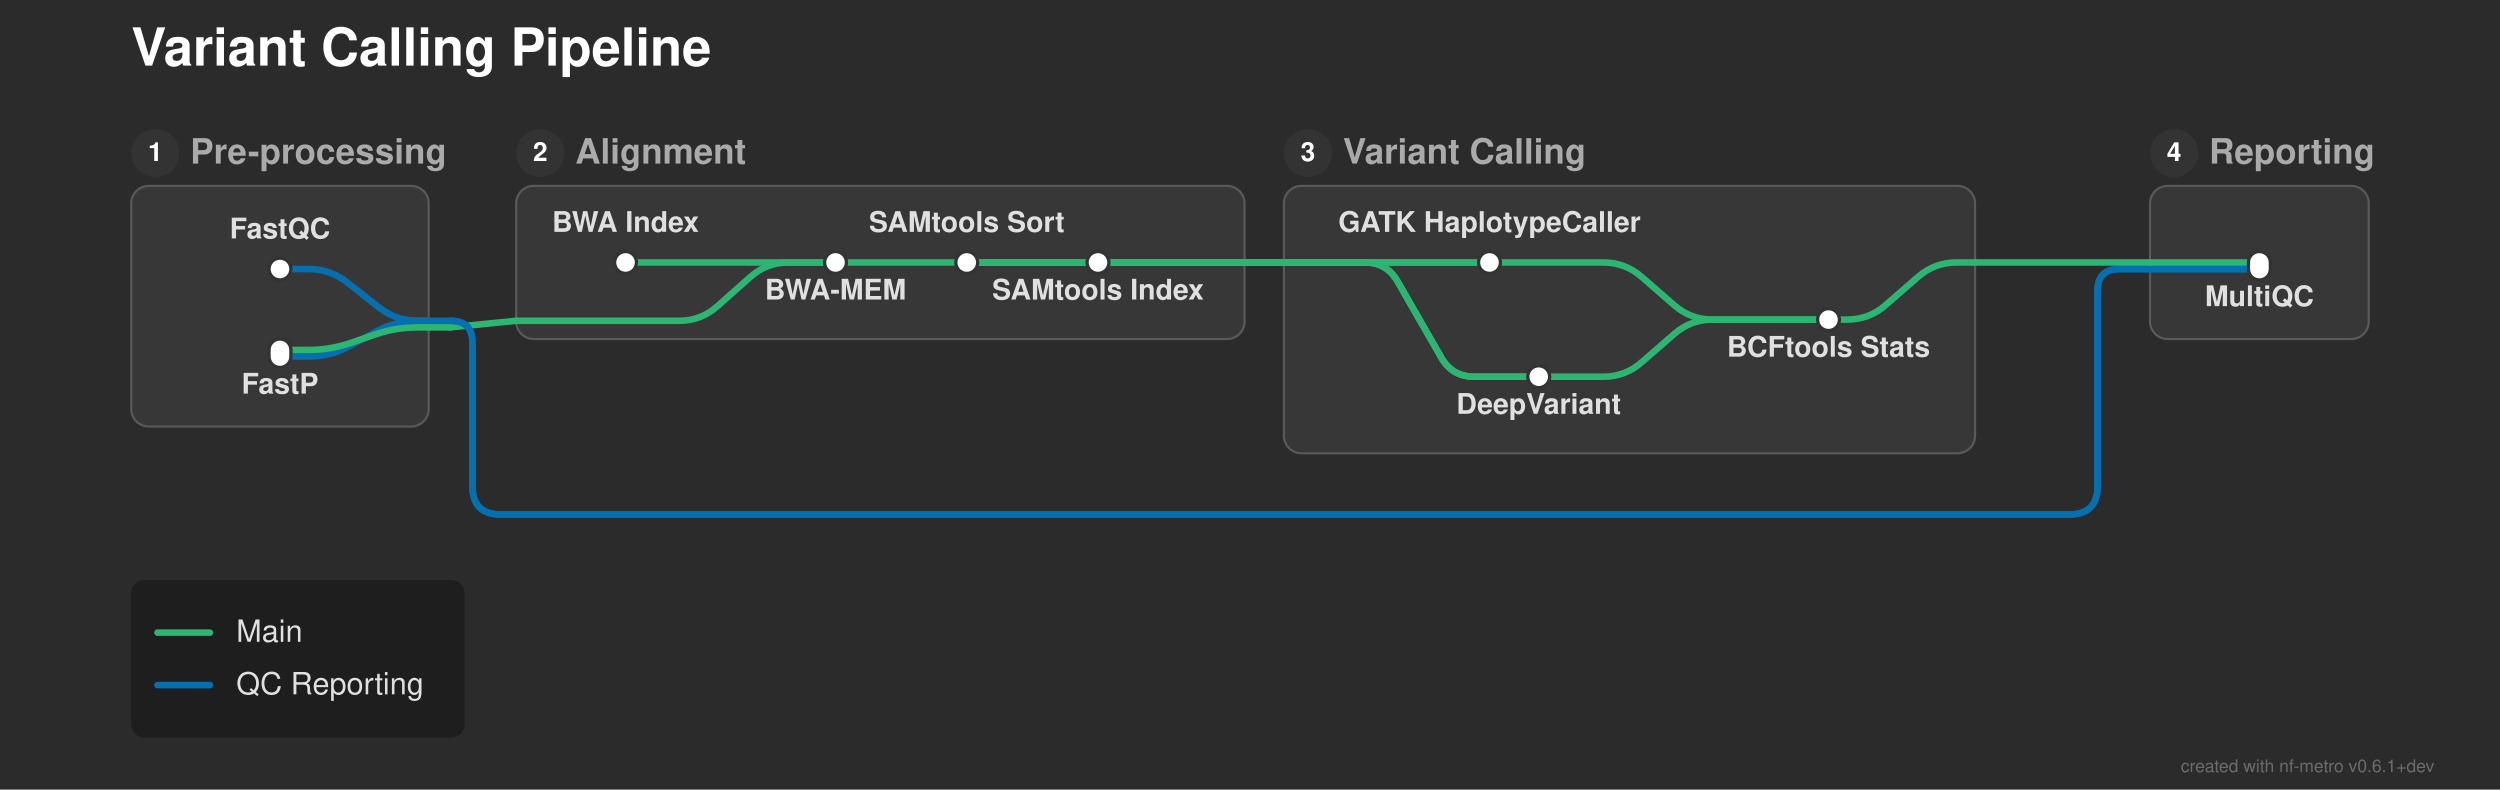
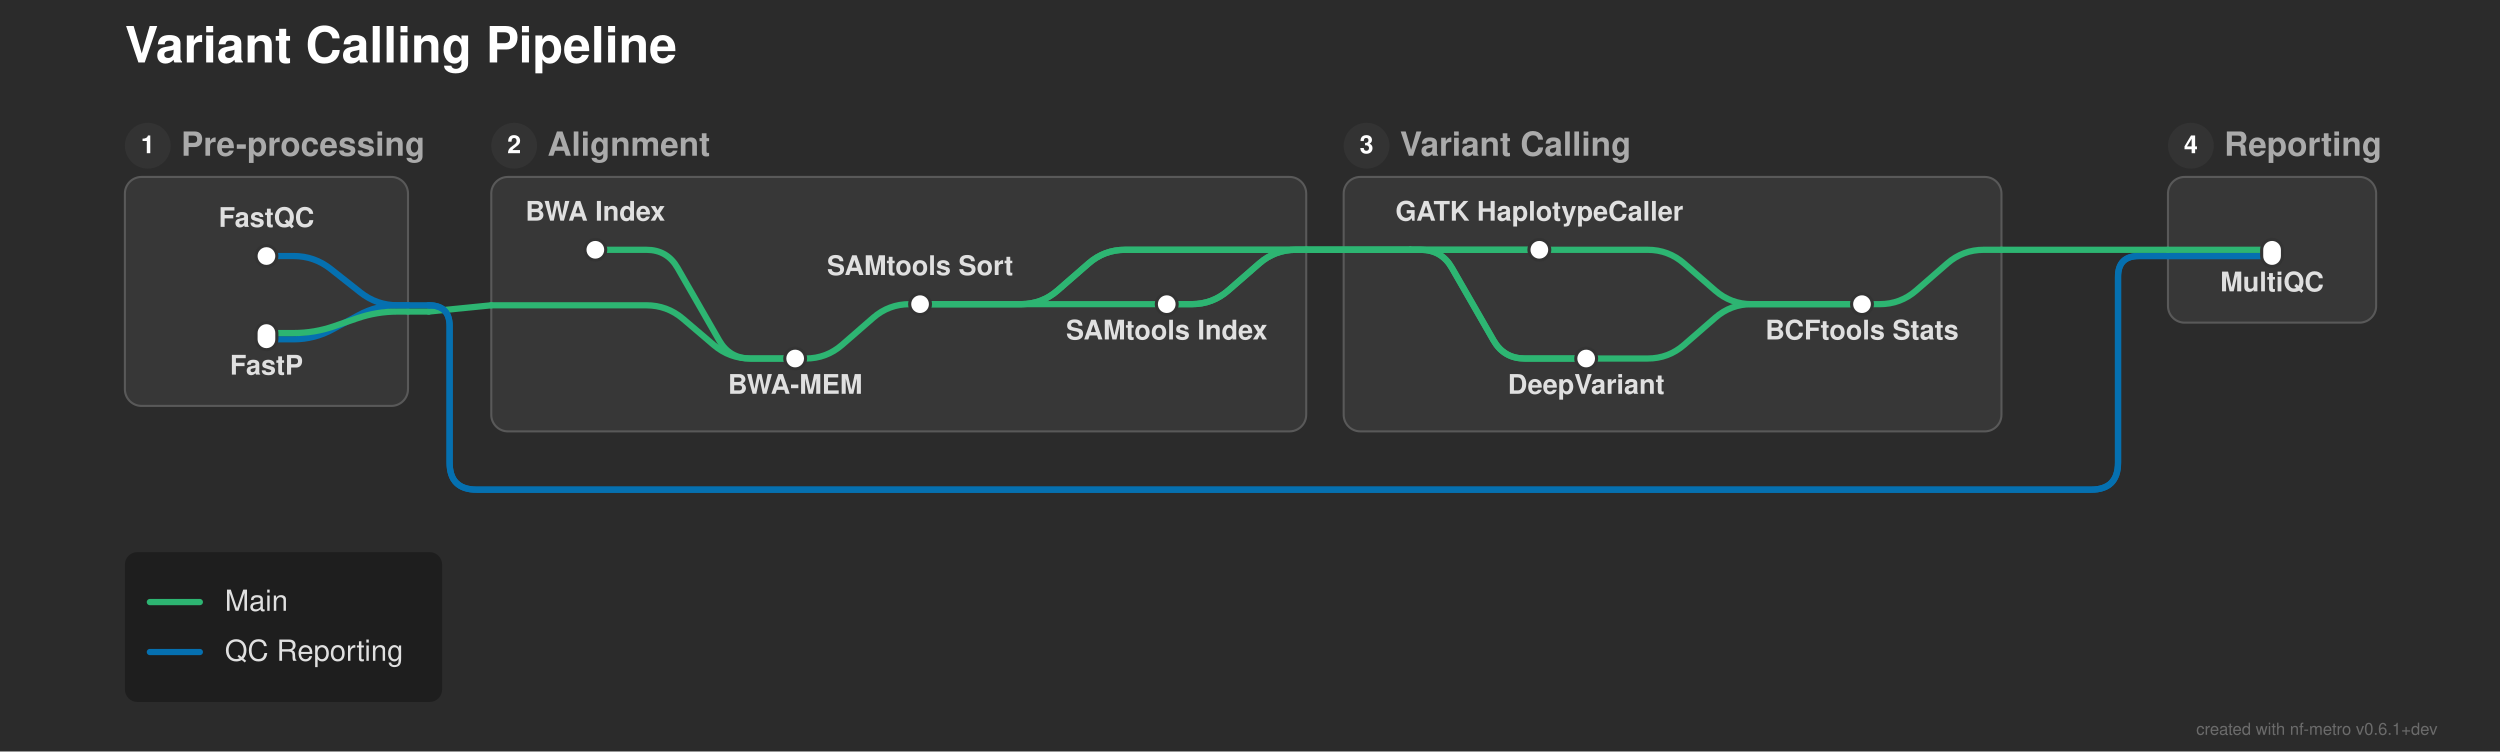
- <svg xmlns="http://www.w3.org/2000/svg" width="1143" height="361" viewBox="0 0 1143 361">
+ <svg xmlns="http://www.w3.org/2000/svg" width="1201" height="361" viewBox="0 0 1201 361">
  <defs>
</defs>
-   <rect x="0" y="0" width="1143" height="361" fill="#2b2b2b" />
+   <rect x="0" y="0" width="1201" height="361" fill="#2b2b2b" />
  <text x="60.0" y="30.0" font-size="24.0" fill="#ffffff" font-family="'Helvetica Neue', Helvetica, Arial, sans-serif" font-weight="bold" class="nf-metro-title">Variant Calling Pipeline</text>
  <rect x="60.0" y="85.0" width="136.0" height="110.0" rx="8" ry="8" fill="#373737" stroke="#595959" stroke-width="1.0" />
  <circle cx="71.0" cy="70.0" r="11" fill="#333333" class="nf-metro-section-num-circle" />
  <text x="71.0" y="70.0" font-size="12" fill="#ffffff" font-family="'Helvetica Neue', Helvetica, Arial, sans-serif" font-weight="bold" text-anchor="middle" dy="0.3em">1</text>
  <text x="87.0" y="70.0" font-size="16.0" fill="#aaaaaa" font-family="'Helvetica Neue', Helvetica, Arial, sans-serif" font-weight="bold" dy="0.3em" class="nf-metro-section-label">Pre-processing</text>
-   <rect x="236.0" y="85.0" width="333.0" height="70.0" rx="8" ry="8" fill="#373737" stroke="#595959" stroke-width="1.0" />
+   <rect x="236.0" y="85.0" width="391.5" height="122.233" rx="8" ry="8" fill="#373737" stroke="#595959" stroke-width="1.0" />
  <circle cx="247.0" cy="70.0" r="11" fill="#333333" class="nf-metro-section-num-circle" />
  <text x="247.0" y="70.0" font-size="12" fill="#ffffff" font-family="'Helvetica Neue', Helvetica, Arial, sans-serif" font-weight="bold" text-anchor="middle" dy="0.3em">2</text>
  <text x="263.0" y="70.0" font-size="16.0" fill="#aaaaaa" font-family="'Helvetica Neue', Helvetica, Arial, sans-serif" font-weight="bold" dy="0.3em" class="nf-metro-section-label">Alignment</text>
-   <rect x="587.0" y="85.0" width="316.0" height="122.233" rx="8" ry="8" fill="#373737" stroke="#595959" stroke-width="1.0" />
-   <circle cx="598.0" cy="70.0" r="11" fill="#333333" class="nf-metro-section-num-circle" />
-   <text x="598.0" y="70.0" font-size="12" fill="#ffffff" font-family="'Helvetica Neue', Helvetica, Arial, sans-serif" font-weight="bold" text-anchor="middle" dy="0.3em">3</text>
-   <text x="614.0" y="70.0" font-size="16.0" fill="#aaaaaa" font-family="'Helvetica Neue', Helvetica, Arial, sans-serif" font-weight="bold" dy="0.3em" class="nf-metro-section-label">Variant Calling</text>
-   <rect x="983.0" y="85.0" width="100.0" height="70.0" rx="8" ry="8" fill="#373737" stroke="#595959" stroke-width="1.0" />
-   <circle cx="994.0" cy="70.0" r="11" fill="#333333" class="nf-metro-section-num-circle" />
-   <text x="994.0" y="70.0" font-size="12" fill="#ffffff" font-family="'Helvetica Neue', Helvetica, Arial, sans-serif" font-weight="bold" text-anchor="middle" dy="0.3em">4</text>
-   <text x="1010.0" y="70.0" font-size="16.0" fill="#aaaaaa" font-family="'Helvetica Neue', Helvetica, Arial, sans-serif" font-weight="bold" dy="0.3em" class="nf-metro-section-label">Reporting</text>
-   <path d="M703.5,172.233 L733.0,172.233 Q743.0,172.233,750.542,165.667 L765.458,152.683 Q773.0,146.117,783.0,146.117 L836.0,146.117" stroke="#2db572" stroke-width="3.0" fill="none" stroke-linecap="round" stroke-linejoin="round" />
+   <rect x="645.5" y="85.0" width="316.0" height="122.233" rx="8" ry="8" fill="#373737" stroke="#595959" stroke-width="1.0" />
+   <circle cx="656.5" cy="70.0" r="11" fill="#333333" class="nf-metro-section-num-circle" />
+   <text x="656.5" y="70.0" font-size="12" fill="#ffffff" font-family="'Helvetica Neue', Helvetica, Arial, sans-serif" font-weight="bold" text-anchor="middle" dy="0.3em">3</text>
+   <text x="672.5" y="70.0" font-size="16.0" fill="#aaaaaa" font-family="'Helvetica Neue', Helvetica, Arial, sans-serif" font-weight="bold" dy="0.3em" class="nf-metro-section-label">Variant Calling</text>
+   <rect x="1041.5" y="85.0" width="100.0" height="70.0" rx="8" ry="8" fill="#373737" stroke="#595959" stroke-width="1.0" />
+   <circle cx="1052.5" cy="70.0" r="11" fill="#333333" class="nf-metro-section-num-circle" />
+   <text x="1052.5" y="70.0" font-size="12" fill="#ffffff" font-family="'Helvetica Neue', Helvetica, Arial, sans-serif" font-weight="bold" text-anchor="middle" dy="0.3em">4</text>
+   <text x="1068.5" y="70.0" font-size="16.0" fill="#aaaaaa" font-family="'Helvetica Neue', Helvetica, Arial, sans-serif" font-weight="bold" dy="0.3em" class="nf-metro-section-label">Reporting</text>
+   <path d="M382.0,172.233 L387.0,172.233 Q397.0,172.233,404.542,165.667 L419.458,152.683 Q427.0,146.117,437.0,146.117 L442.0,146.117" stroke="#2db572" stroke-width="3.0" fill="none" stroke-linecap="round" stroke-linejoin="round" />
+   <path d="M762.0,172.233 L791.5,172.233 Q801.5,172.233,809.042,165.667 L823.958,152.683 Q831.5,146.117,841.5,146.117 L894.5,146.117" stroke="#2db572" stroke-width="3.0" fill="none" stroke-linecap="round" stroke-linejoin="round" />
  <path d="M128.0,163.0 L141.0,163.0 Q151.0,163.0,159.783,158.218 L172.217,151.448 Q181.0,146.667,191.0,146.667 L196.0,146.667" stroke="#0570b0" stroke-width="3.0" fill="none" stroke-linecap="round" stroke-linejoin="round" />
  <path d="M128.0,160.0 L141.0,160.0 Q151.0,160.0,160.455,156.743 L171.545,152.923 Q181.0,149.667,191.0,149.667 L196.0,149.667" stroke="#2db572" stroke-width="3.0" fill="none" stroke-linecap="round" stroke-linejoin="round" />
  <path d="M196.0,149.667 L206.0,149.667" stroke="#2db572" stroke-width="3.0" stroke-linecap="round" />
  <path d="M206.0,149.667 L236.0,146.667" stroke="#2db572" stroke-width="3.0" stroke-linecap="round" />
-   <path d="M236.0,146.667 L310.5,146.667 Q320.5,146.667,327.974,140.023 L343.026,126.644 Q350.5,120.0,360.5,120.0 L382.0,120.0" stroke="#2db572" stroke-width="3.0" fill="none" stroke-linecap="round" stroke-linejoin="round" />
+   <path d="M236.0,146.667 L310.5,146.667 Q320.5,146.667,328.111,153.153 L342.889,165.747 Q350.5,172.233,360.5,172.233 L382.0,172.233" stroke="#2db572" stroke-width="3.0" fill="none" stroke-linecap="round" stroke-linejoin="round" />
  <path d="M196.0,146.667 L206.0,146.667" stroke="#0570b0" stroke-width="3.0" stroke-linecap="round" />
-   <path d="M206.0,146.667 L206.0,146.667 Q216.0,146.667,216.0,156.667 L216.0,222.233 Q216.0,235.233,229.0,235.233 L946.0,235.233 Q959.0,235.233,959.0,222.233 L959.0,133.0 Q959.0,123.0,969.0,123.0 L983.0,123.0" stroke="#0570b0" stroke-width="3.0" fill="none" stroke-linecap="round" stroke-linejoin="round" />
-   <path d="M206.0,146.667 L206.0,146.667 Q216.0,146.667,216.0,156.667 L216.0,222.233 Q216.0,235.233,229.0,235.233 L946.0,235.233 Q959.0,235.233,959.0,222.233 L959.0,133.0 Q959.0,123.0,969.0,123.0 L983.0,123.0" stroke="#0570b0" stroke-width="3.0" fill="none" stroke-linecap="round" stroke-linejoin="round" />
-   <path d="M836.0,146.117 L844.5,146.117 Q854.5,146.117,862.042,139.55 L876.958,126.566 Q884.5,120.0,894.5,120.0 L903.0,120.0" stroke="#2db572" stroke-width="3.0" fill="none" stroke-linecap="round" stroke-linejoin="round" />
+   <path d="M206.0,146.667 L206.0,146.667 Q216.0,146.667,216.0,156.667 L216.0,222.233 Q216.0,235.233,229.0,235.233 L1004.5,235.233 Q1017.5,235.233,1017.5,222.233 L1017.5,133.0 Q1017.5,123.0,1027.5,123.0 L1041.5,123.0" stroke="#0570b0" stroke-width="3.0" fill="none" stroke-linecap="round" stroke-linejoin="round" />
+   <path d="M206.0,146.667 L206.0,146.667 Q216.0,146.667,216.0,156.667 L216.0,222.233 Q216.0,235.233,229.0,235.233 L1004.5,235.233 Q1017.5,235.233,1017.5,222.233 L1017.5,133.0 Q1017.5,123.0,1027.5,123.0 L1041.5,123.0" stroke="#0570b0" stroke-width="3.0" fill="none" stroke-linecap="round" stroke-linejoin="round" />
+   <path d="M442.0,146.117 L560.5,146.117" stroke="#2db572" stroke-width="3.0" stroke-linecap="round" />
+   <path d="M442.0,146.117 L490.5,146.117 Q500.5,146.117,508.042,139.55 L522.958,126.566 Q530.5,120.0,540.5,120.0 L627.5,120.0" stroke="#2db572" stroke-width="3.0" fill="none" stroke-linecap="round" stroke-linejoin="round" />
+   <path d="M442.0,146.117 L490.5,146.117 Q500.5,146.117,508.042,139.55 L522.958,126.566 Q530.5,120.0,540.5,120.0 L627.5,120.0" stroke="#2db572" stroke-width="3.0" fill="none" stroke-linecap="round" stroke-linejoin="round" />
+   <path d="M560.5,146.117 L572.5,146.117 Q582.5,146.117,590.042,139.55 L604.958,126.566 Q612.5,120.0,622.5,120.0 L627.5,120.0" stroke="#2db572" stroke-width="3.0" fill="none" stroke-linecap="round" stroke-linejoin="round" />
+   <path d="M560.5,146.117 L572.5,146.117 Q582.5,146.117,590.042,139.55 L604.958,126.566 Q612.5,120.0,622.5,120.0 L627.5,120.0" stroke="#2db572" stroke-width="3.0" fill="none" stroke-linecap="round" stroke-linejoin="round" />
+   <path d="M894.5,146.117 L903.0,146.117 Q913.0,146.117,920.542,139.55 L935.458,126.566 Q943.0,120.0,953.0,120.0 L961.5,120.0" stroke="#2db572" stroke-width="3.0" fill="none" stroke-linecap="round" stroke-linejoin="round" />
  <path d="M128.0,123.0 L141.0,123.0 Q151.0,123.0,158.851,129.194 L173.149,140.473 Q181.0,146.667,191.0,146.667 L196.0,146.667" stroke="#0570b0" stroke-width="3.0" fill="none" stroke-linecap="round" stroke-linejoin="round" />
-   <path d="M983.0,123.0 L1033.0,123.0" stroke="#0570b0" stroke-width="3.0" stroke-linecap="round" />
-   <path d="M983.0,123.0 L1033.0,123.0" stroke="#0570b0" stroke-width="3.0" stroke-linecap="round" />
-   <path d="M286.0,120.0 L382.0,120.0" stroke="#2db572" stroke-width="3.0" stroke-linecap="round" />
-   <path d="M382.0,120.0 L442.0,120.0" stroke="#2db572" stroke-width="3.0" stroke-linecap="round" />
-   <path d="M442.0,120.0 L502.0,120.0" stroke="#2db572" stroke-width="3.0" stroke-linecap="round" />
-   <path d="M681.0,120.0 L733.0,120.0 Q743.0,120.0,750.542,126.566 L765.458,139.55 Q773.0,146.117,783.0,146.117 L836.0,146.117" stroke="#2db572" stroke-width="3.0" fill="none" stroke-linecap="round" stroke-linejoin="round" />
-   <path d="M442.0,120.0 L569.0,120.0" stroke="#2db572" stroke-width="3.0" stroke-linecap="round" />
-   <path d="M619.0,120.0 L681.0,120.0" stroke="#2db572" stroke-width="3.0" stroke-linecap="round" />
-   <path d="M442.0,120.0 L569.0,120.0" stroke="#2db572" stroke-width="3.0" stroke-linecap="round" />
-   <path d="M619.0,120.0 L624.0,120.0 Q634.0,120.0,638.98,128.672 L659.02,163.562 Q664.0,172.233,674.0,172.233 L703.5,172.233" stroke="#2db572" stroke-width="3.0" fill="none" stroke-linecap="round" stroke-linejoin="round" />
-   <path d="M502.0,120.0 L569.0,120.0" stroke="#2db572" stroke-width="3.0" stroke-linecap="round" />
-   <path d="M619.0,120.0 L681.0,120.0" stroke="#2db572" stroke-width="3.0" stroke-linecap="round" />
-   <path d="M502.0,120.0 L569.0,120.0" stroke="#2db572" stroke-width="3.0" stroke-linecap="round" />
-   <path d="M619.0,120.0 L624.0,120.0 Q634.0,120.0,638.98,128.672 L659.02,163.562 Q664.0,172.233,674.0,172.233 L703.5,172.233" stroke="#2db572" stroke-width="3.0" fill="none" stroke-linecap="round" stroke-linejoin="round" />
-   <path d="M983.0,120.0 L1033.0,120.0" stroke="#2db572" stroke-width="3.0" stroke-linecap="round" />
-   <path d="M569.0,120.0 L619.0,120.0" stroke="#2db572" stroke-width="3.0" stroke-linecap="round" />
-   <path d="M569.0,120.0 L619.0,120.0" stroke="#2db572" stroke-width="3.0" stroke-linecap="round" />
-   <path d="M569.0,120.0 L619.0,120.0" stroke="#2db572" stroke-width="3.0" stroke-linecap="round" />
-   <path d="M569.0,120.0 L619.0,120.0" stroke="#2db572" stroke-width="3.0" stroke-linecap="round" />
-   <path d="M903.0,120.0 L983.0,120.0" stroke="#2db572" stroke-width="3.0" stroke-linecap="round" />
+   <path d="M1041.5,123.0 L1091.5,123.0" stroke="#0570b0" stroke-width="3.0" stroke-linecap="round" />
+   <path d="M1041.5,123.0 L1091.5,123.0" stroke="#0570b0" stroke-width="3.0" stroke-linecap="round" />
+   <path d="M286.0,120.0 L310.5,120.0 Q320.5,120.0,325.48,128.672 L345.52,163.562 Q350.5,172.233,360.5,172.233 L382.0,172.233" stroke="#2db572" stroke-width="3.0" fill="none" stroke-linecap="round" stroke-linejoin="round" />
+   <path d="M739.5,120.0 L791.5,120.0 Q801.5,120.0,809.042,126.566 L823.958,139.55 Q831.5,146.117,841.5,146.117 L894.5,146.117" stroke="#2db572" stroke-width="3.0" fill="none" stroke-linecap="round" stroke-linejoin="round" />
+   <path d="M677.5,120.0 L739.5,120.0" stroke="#2db572" stroke-width="3.0" stroke-linecap="round" />
+   <path d="M677.5,120.0 L682.5,120.0 Q692.5,120.0,697.48,128.672 L717.52,163.562 Q722.5,172.233,732.5,172.233 L762.0,172.233" stroke="#2db572" stroke-width="3.0" fill="none" stroke-linecap="round" stroke-linejoin="round" />
+   <path d="M677.5,120.0 L739.5,120.0" stroke="#2db572" stroke-width="3.0" stroke-linecap="round" />
+   <path d="M677.5,120.0 L682.5,120.0 Q692.5,120.0,697.48,128.672 L717.52,163.562 Q722.5,172.233,732.5,172.233 L762.0,172.233" stroke="#2db572" stroke-width="3.0" fill="none" stroke-linecap="round" stroke-linejoin="round" />
+   <path d="M1041.5,120.0 L1091.5,120.0" stroke="#2db572" stroke-width="3.0" stroke-linecap="round" />
+   <path d="M627.5,120.0 L677.5,120.0" stroke="#2db572" stroke-width="3.0" stroke-linecap="round" />
+   <path d="M627.5,120.0 L677.5,120.0" stroke="#2db572" stroke-width="3.0" stroke-linecap="round" />
+   <path d="M627.5,120.0 L677.5,120.0" stroke="#2db572" stroke-width="3.0" stroke-linecap="round" />
+   <path d="M627.5,120.0 L677.5,120.0" stroke="#2db572" stroke-width="3.0" stroke-linecap="round" />
+   <path d="M961.5,120.0 L1041.5,120.0" stroke="#2db572" stroke-width="3.0" stroke-linecap="round" />
  <rect x="123.0" y="118.0" width="10.0" height="10.0" rx="5.0" ry="5.0" fill="#ffffff" stroke="#333333" stroke-width="1.5" />
  <rect x="123.0" y="155.0" width="10.0" height="13.0" rx="5.0" ry="5.0" fill="#ffffff" stroke="#333333" stroke-width="1.5" />
  <rect x="281.0" y="115.0" width="10.0" height="10.0" rx="5.0" ry="5.0" fill="#ffffff" stroke="#333333" stroke-width="1.5" />
-   <rect x="377.0" y="115.0" width="10.0" height="10.0" rx="5.0" ry="5.0" fill="#ffffff" stroke="#333333" stroke-width="1.5" />
-   <rect x="437.0" y="115.0" width="10.0" height="10.0" rx="5.0" ry="5.0" fill="#ffffff" stroke="#333333" stroke-width="1.5" />
-   <rect x="497.0" y="115.0" width="10.0" height="10.0" rx="5.0" ry="5.0" fill="#ffffff" stroke="#333333" stroke-width="1.5" />
-   <rect x="676.0" y="115.0" width="10.0" height="10.0" rx="5.0" ry="5.0" fill="#ffffff" stroke="#333333" stroke-width="1.5" />
-   <rect x="698.5" y="167.233" width="10.0" height="10.0" rx="5.0" ry="5.0" fill="#ffffff" stroke="#333333" stroke-width="1.5" />
-   <rect x="831.0" y="141.117" width="10.0" height="10.0" rx="5.0" ry="5.0" fill="#ffffff" stroke="#333333" stroke-width="1.5" />
-   <rect x="1028.0" y="115.0" width="10.0" height="13.0" rx="5.0" ry="5.0" fill="#ffffff" stroke="#333333" stroke-width="1.5" />
-   <text x="681.0" y="106.0" font-size="13.0" fill="#e0e0e0" font-family="'Helvetica Neue', Helvetica, Arial, sans-serif" font-weight="bold" text-anchor="middle" dominant-baseline="auto">GATK HaplotypeCaller</text>
+   <rect x="377.0" y="167.233" width="10.0" height="10.0" rx="5.0" ry="5.0" fill="#ffffff" stroke="#333333" stroke-width="1.5" />
+   <rect x="437.0" y="141.117" width="10.0" height="10.0" rx="5.0" ry="5.0" fill="#ffffff" stroke="#333333" stroke-width="1.5" />
+   <rect x="555.5" y="141.117" width="10.0" height="10.0" rx="5.0" ry="5.0" fill="#ffffff" stroke="#333333" stroke-width="1.5" />
+   <rect x="734.5" y="115.0" width="10.0" height="10.0" rx="5.0" ry="5.0" fill="#ffffff" stroke="#333333" stroke-width="1.5" />
+   <rect x="757.0" y="167.233" width="10.0" height="10.0" rx="5.0" ry="5.0" fill="#ffffff" stroke="#333333" stroke-width="1.5" />
+   <rect x="889.5" y="141.117" width="10.0" height="10.0" rx="5.0" ry="5.0" fill="#ffffff" stroke="#333333" stroke-width="1.5" />
+   <rect x="1086.5" y="115.0" width="10.0" height="13.0" rx="5.0" ry="5.0" fill="#ffffff" stroke="#333333" stroke-width="1.5" />
  <text x="286.0" y="106.0" font-size="13.0" fill="#e0e0e0" font-family="'Helvetica Neue', Helvetica, Arial, sans-serif" font-weight="bold" text-anchor="middle" dominant-baseline="auto">BWA Index</text>
-   <text x="703.5" y="183.233" font-size="13.0" fill="#e0e0e0" font-family="'Helvetica Neue', Helvetica, Arial, sans-serif" font-weight="bold" text-anchor="middle" dominant-baseline="hanging">DeepVariant</text>
+   <text x="739.5" y="106.0" font-size="13.0" fill="#e0e0e0" font-family="'Helvetica Neue', Helvetica, Arial, sans-serif" font-weight="bold" text-anchor="middle" dominant-baseline="auto">GATK HaplotypeCaller</text>
+   <text x="762.0" y="183.233" font-size="13.0" fill="#e0e0e0" font-family="'Helvetica Neue', Helvetica, Arial, sans-serif" font-weight="bold" text-anchor="middle" dominant-baseline="hanging">DeepVariant</text>
  <text x="128.0" y="109.0" font-size="13.0" fill="#e0e0e0" font-family="'Helvetica Neue', Helvetica, Arial, sans-serif" font-weight="bold" text-anchor="middle" dominant-baseline="auto">FastQC</text>
-   <text x="1033.0" y="134.0" font-size="13.0" fill="#e0e0e0" font-family="'Helvetica Neue', Helvetica, Arial, sans-serif" font-weight="bold" text-anchor="middle" dominant-baseline="hanging">MultiQC</text>
+   <text x="1091.5" y="134.0" font-size="13.0" fill="#e0e0e0" font-family="'Helvetica Neue', Helvetica, Arial, sans-serif" font-weight="bold" text-anchor="middle" dominant-baseline="hanging">MultiQC</text>
  <text x="128.0" y="174.0" font-size="13.0" fill="#e0e0e0" font-family="'Helvetica Neue', Helvetica, Arial, sans-serif" font-weight="bold" text-anchor="middle" dominant-baseline="hanging">FastP</text>
-   <text x="382.0" y="131.0" font-size="13.0" fill="#e0e0e0" font-family="'Helvetica Neue', Helvetica, Arial, sans-serif" font-weight="bold" text-anchor="middle" dominant-baseline="hanging">BWA-MEM</text>
-   <text x="836.0" y="157.117" font-size="13.0" fill="#e0e0e0" font-family="'Helvetica Neue', Helvetica, Arial, sans-serif" font-weight="bold" text-anchor="middle" dominant-baseline="hanging">BCFtools Stats</text>
-   <text x="442.0" y="106.0" font-size="13.0" fill="#e0e0e0" font-family="'Helvetica Neue', Helvetica, Arial, sans-serif" font-weight="bold" text-anchor="middle" dominant-baseline="auto">SAMtools Sort</text>
-   <text x="502.0" y="131.0" font-size="13.0" fill="#e0e0e0" font-family="'Helvetica Neue', Helvetica, Arial, sans-serif" font-weight="bold" text-anchor="middle" dominant-baseline="hanging">SAMtools Index</text>
+   <text x="894.5" y="157.117" font-size="13.0" fill="#e0e0e0" font-family="'Helvetica Neue', Helvetica, Arial, sans-serif" font-weight="bold" text-anchor="middle" dominant-baseline="hanging">BCFtools Stats</text>
+   <text x="382.0" y="183.233" font-size="13.0" fill="#e0e0e0" font-family="'Helvetica Neue', Helvetica, Arial, sans-serif" font-weight="bold" text-anchor="middle" dominant-baseline="hanging">BWA-MEM</text>
+   <text x="442.0" y="132.117" font-size="13.0" fill="#e0e0e0" font-family="'Helvetica Neue', Helvetica, Arial, sans-serif" font-weight="bold" text-anchor="middle" dominant-baseline="auto">SAMtools Sort</text>
+   <text x="560.5" y="157.117" font-size="13.0" fill="#e0e0e0" font-family="'Helvetica Neue', Helvetica, Arial, sans-serif" font-weight="bold" text-anchor="middle" dominant-baseline="hanging">SAMtools Index</text>
  <rect x="60.0" y="265.233" width="152.4" height="72.0" rx="6" ry="6" fill="rgba(0, 0, 0, 0.3)" />
  <path d="M72.0,289.233 L96.0,289.233" stroke="#2db572" stroke-width="3.0" stroke-linecap="round" />
  <text x="108.0" y="289.233" font-size="14.0" fill="#e0e0e0" font-family="'Helvetica Neue', Helvetica, Arial, sans-serif" dy="0.3em">Main</text>
  <path d="M72.0,313.233 L96.0,313.233" stroke="#0570b0" stroke-width="3.0" stroke-linecap="round" />
  <text x="108.0" y="313.233" font-size="14.0" fill="#e0e0e0" font-family="'Helvetica Neue', Helvetica, Arial, sans-serif" dy="0.3em">QC Reporting</text>
-   <text x="1113.0" y="353.0" font-size="8" fill="rgba(150, 150, 150, 0.6)" font-family="'Helvetica Neue', Helvetica, Arial, sans-serif" text-anchor="end">created with nf-metro v0.6.1+dev</text>
+   <text x="1171.0" y="353.0" font-size="8" fill="rgba(150, 150, 150, 0.6)" font-family="'Helvetica Neue', Helvetica, Arial, sans-serif" text-anchor="end">created with nf-metro v0.6.1+dev</text>
</svg>
